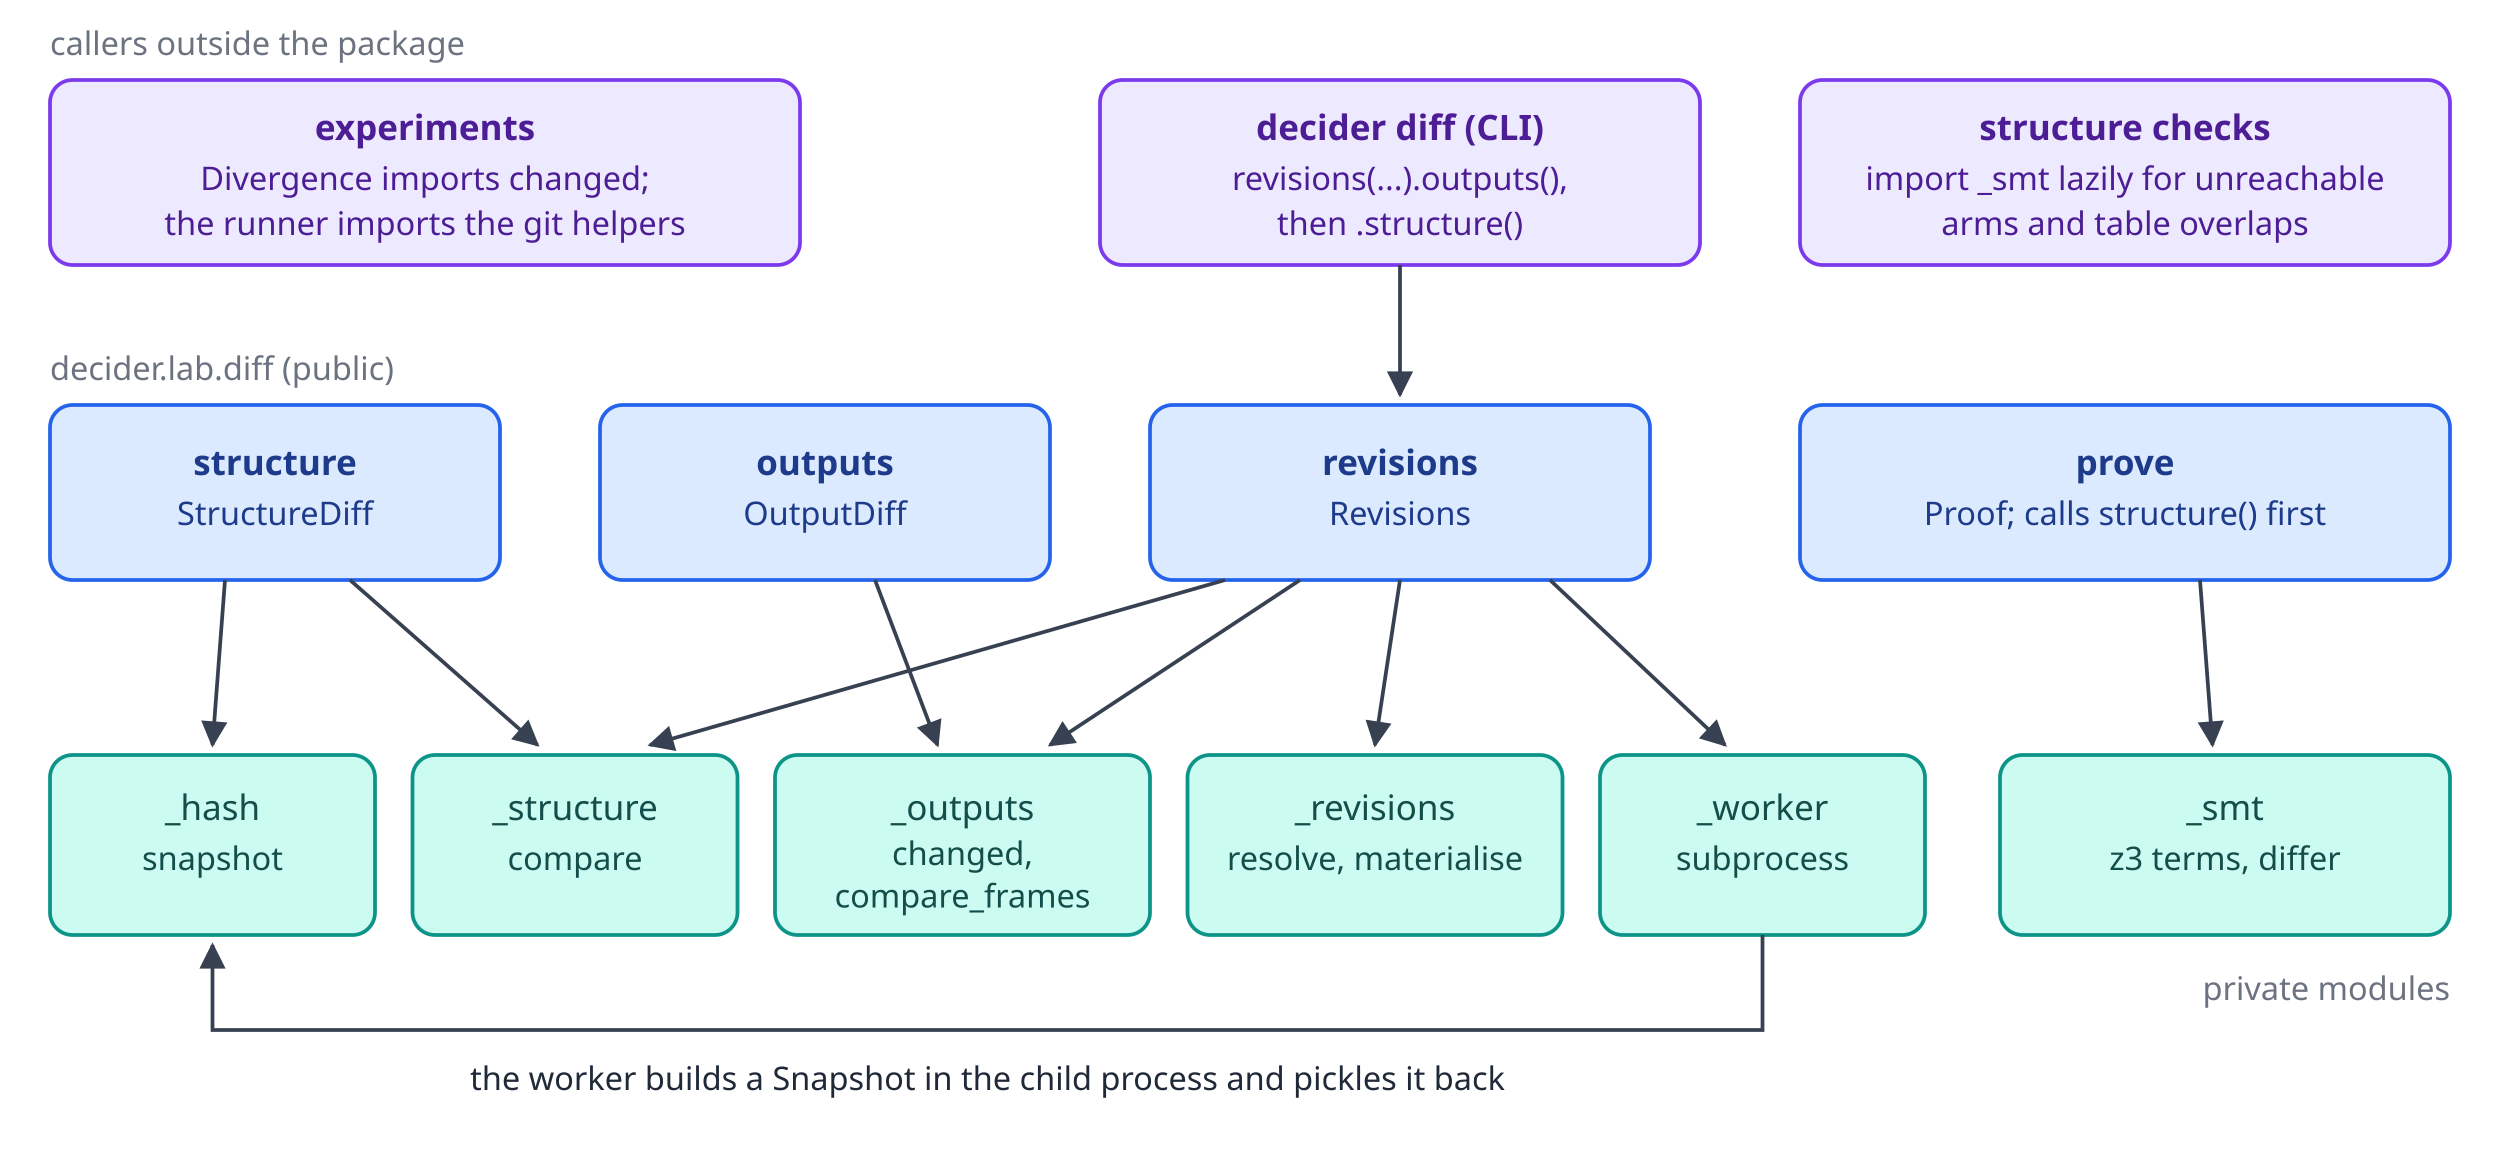
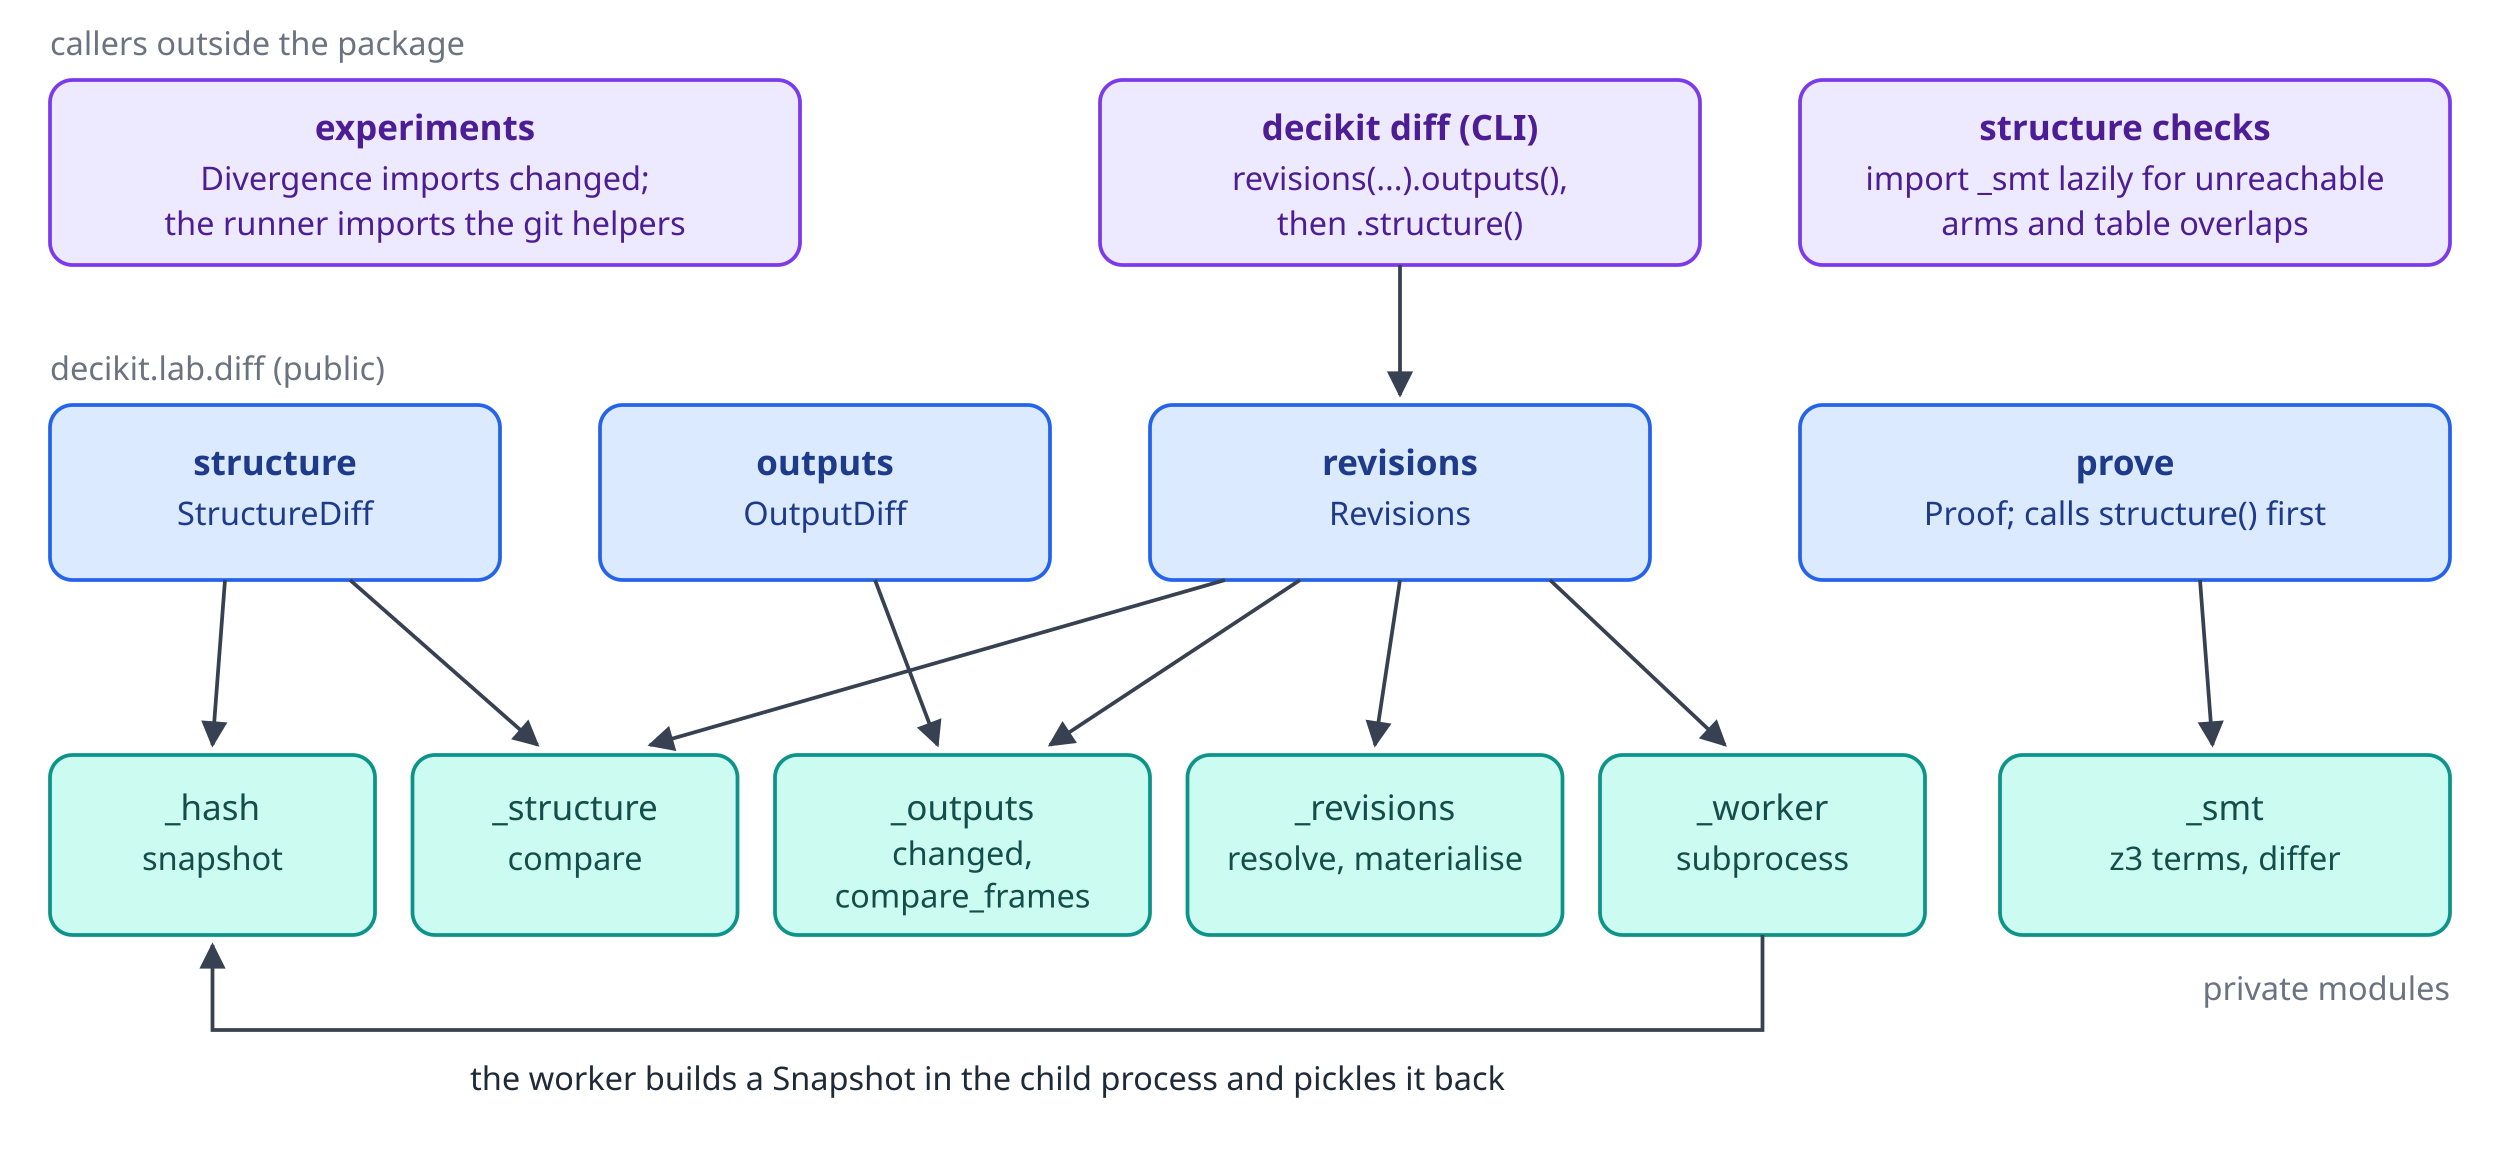
<svg xmlns="http://www.w3.org/2000/svg" viewBox="0 0 1000 470" font-family="system-ui, sans-serif">
  <defs>
    <marker id="a" viewBox="0 0 10 10" refX="9" refY="5" markerWidth="7" markerHeight="7" orient="auto-start-reverse">
      <path d="M0,0 L10,5 L0,10 z" fill="#374151" />
    </marker>
  </defs>
  <rect x="0" y="0" width="1000" height="470" fill="#ffffff" />
  <text x="20" y="22" font-size="13" fill="#6b7280">callers outside the package</text>
-   <text x="20" y="152" font-size="13" fill="#6b7280">decider.lab.diff (public)</text>
+   <text x="20" y="152" font-size="13" fill="#6b7280">decikit.lab.diff (public)</text>
  <text x="980" y="400" font-size="13" fill="#6b7280" text-anchor="end">private modules</text>
  <rect x="20" y="32" width="300" height="74" rx="9" fill="#ede9fe" stroke="#7c3aed" stroke-width="1.5" />
  <text x="170" y="56" font-size="14" fill="#4c1d95" text-anchor="middle" font-weight="600">experiments</text>
  <text x="170" y="76" font-size="13" fill="#4c1d95" text-anchor="middle">Divergence imports changed;</text>
  <text x="170" y="94" font-size="13" fill="#4c1d95" text-anchor="middle">the runner imports the git helpers</text>
  <rect x="440" y="32" width="240" height="74" rx="9" fill="#ede9fe" stroke="#7c3aed" stroke-width="1.5" />
-   <text x="560" y="56" font-size="14" fill="#4c1d95" text-anchor="middle" font-weight="600">decider diff (CLI)</text>
+   <text x="560" y="56" font-size="14" fill="#4c1d95" text-anchor="middle" font-weight="600">decikit diff (CLI)</text>
  <text x="560" y="76" font-size="13" fill="#4c1d95" text-anchor="middle">revisions(...).outputs(),</text>
  <text x="560" y="94" font-size="13" fill="#4c1d95" text-anchor="middle">then .structure()</text>
  <rect x="720" y="32" width="260" height="74" rx="9" fill="#ede9fe" stroke="#7c3aed" stroke-width="1.5" />
  <text x="850" y="56" font-size="14" fill="#4c1d95" text-anchor="middle" font-weight="600">structure checks</text>
  <text x="850" y="76" font-size="13" fill="#4c1d95" text-anchor="middle">import _smt lazily for unreachable</text>
  <text x="850" y="94" font-size="13" fill="#4c1d95" text-anchor="middle">arms and table overlaps</text>
  <rect x="20" y="162" width="180" height="70" rx="9" fill="#dbeafe" stroke="#2563eb" stroke-width="1.5" />
  <text x="110" y="190" font-size="14" fill="#1e3a8a" text-anchor="middle" font-weight="600">structure</text>
  <text x="110" y="210" font-size="13" fill="#1e3a8a" text-anchor="middle">StructureDiff</text>
  <rect x="240" y="162" width="180" height="70" rx="9" fill="#dbeafe" stroke="#2563eb" stroke-width="1.5" />
  <text x="330" y="190" font-size="14" fill="#1e3a8a" text-anchor="middle" font-weight="600">outputs</text>
  <text x="330" y="210" font-size="13" fill="#1e3a8a" text-anchor="middle">OutputDiff</text>
  <rect x="460" y="162" width="200" height="70" rx="9" fill="#dbeafe" stroke="#2563eb" stroke-width="1.5" />
  <text x="560" y="190" font-size="14" fill="#1e3a8a" text-anchor="middle" font-weight="600">revisions</text>
  <text x="560" y="210" font-size="13" fill="#1e3a8a" text-anchor="middle">Revisions</text>
  <rect x="720" y="162" width="260" height="70" rx="9" fill="#dbeafe" stroke="#2563eb" stroke-width="1.5" />
  <text x="850" y="190" font-size="14" fill="#1e3a8a" text-anchor="middle" font-weight="600">prove</text>
  <text x="850" y="210" font-size="13" fill="#1e3a8a" text-anchor="middle">Proof; calls structure() first</text>
  <rect x="20" y="302" width="130" height="72" rx="9" fill="#ccfbf1" stroke="#0d9488" stroke-width="1.5" />
  <text x="85" y="328" font-size="14" fill="#134e4a" text-anchor="middle">_hash</text>
  <text x="85" y="348" font-size="13" fill="#134e4a" text-anchor="middle">snapshot</text>
  <rect x="165" y="302" width="130" height="72" rx="9" fill="#ccfbf1" stroke="#0d9488" stroke-width="1.5" />
  <text x="230" y="328" font-size="14" fill="#134e4a" text-anchor="middle">_structure</text>
  <text x="230" y="348" font-size="13" fill="#134e4a" text-anchor="middle">compare</text>
  <rect x="310" y="302" width="150" height="72" rx="9" fill="#ccfbf1" stroke="#0d9488" stroke-width="1.5" />
  <text x="385" y="328" font-size="14" fill="#134e4a" text-anchor="middle">_outputs</text>
  <text x="385" y="346" font-size="13" fill="#134e4a" text-anchor="middle">changed,</text>
  <text x="385" y="363" font-size="13" fill="#134e4a" text-anchor="middle">compare_frames</text>
  <rect x="475" y="302" width="150" height="72" rx="9" fill="#ccfbf1" stroke="#0d9488" stroke-width="1.5" />
  <text x="550" y="328" font-size="14" fill="#134e4a" text-anchor="middle">_revisions</text>
  <text x="550" y="348" font-size="13" fill="#134e4a" text-anchor="middle">resolve, materialise</text>
  <rect x="640" y="302" width="130" height="72" rx="9" fill="#ccfbf1" stroke="#0d9488" stroke-width="1.5" />
  <text x="705" y="328" font-size="14" fill="#134e4a" text-anchor="middle">_worker</text>
  <text x="705" y="348" font-size="13" fill="#134e4a" text-anchor="middle">subprocess</text>
  <rect x="800" y="302" width="180" height="72" rx="9" fill="#ccfbf1" stroke="#0d9488" stroke-width="1.5" />
  <text x="890" y="328" font-size="14" fill="#134e4a" text-anchor="middle">_smt</text>
  <text x="890" y="348" font-size="13" fill="#134e4a" text-anchor="middle">z3 terms, differ</text>
  <line x1="560" y1="106" x2="560" y2="158" stroke="#374151" stroke-width="1.5" marker-end="url(#a)" />
  <line x1="90" y1="232" x2="85" y2="298" stroke="#374151" stroke-width="1.5" marker-end="url(#a)" />
  <line x1="140" y1="232" x2="215" y2="298" stroke="#374151" stroke-width="1.5" marker-end="url(#a)" />
  <line x1="350" y1="232" x2="375" y2="298" stroke="#374151" stroke-width="1.5" marker-end="url(#a)" />
  <line x1="490" y1="232" x2="260" y2="298" stroke="#374151" stroke-width="1.5" marker-end="url(#a)" />
  <line x1="520" y1="232" x2="420" y2="298" stroke="#374151" stroke-width="1.5" marker-end="url(#a)" />
  <line x1="560" y1="232" x2="550" y2="298" stroke="#374151" stroke-width="1.5" marker-end="url(#a)" />
  <line x1="620" y1="232" x2="690" y2="298" stroke="#374151" stroke-width="1.5" marker-end="url(#a)" />
  <line x1="880" y1="232" x2="885" y2="298" stroke="#374151" stroke-width="1.5" marker-end="url(#a)" />
  <path d="M705,374 L705,412 L85,412 L85,378" fill="none" stroke="#374151" stroke-width="1.5" marker-end="url(#a)" />
  <text x="395" y="436" font-size="13" fill="#1f2937" text-anchor="middle">the worker builds a Snapshot in the child process and pickles it back</text>
</svg>
